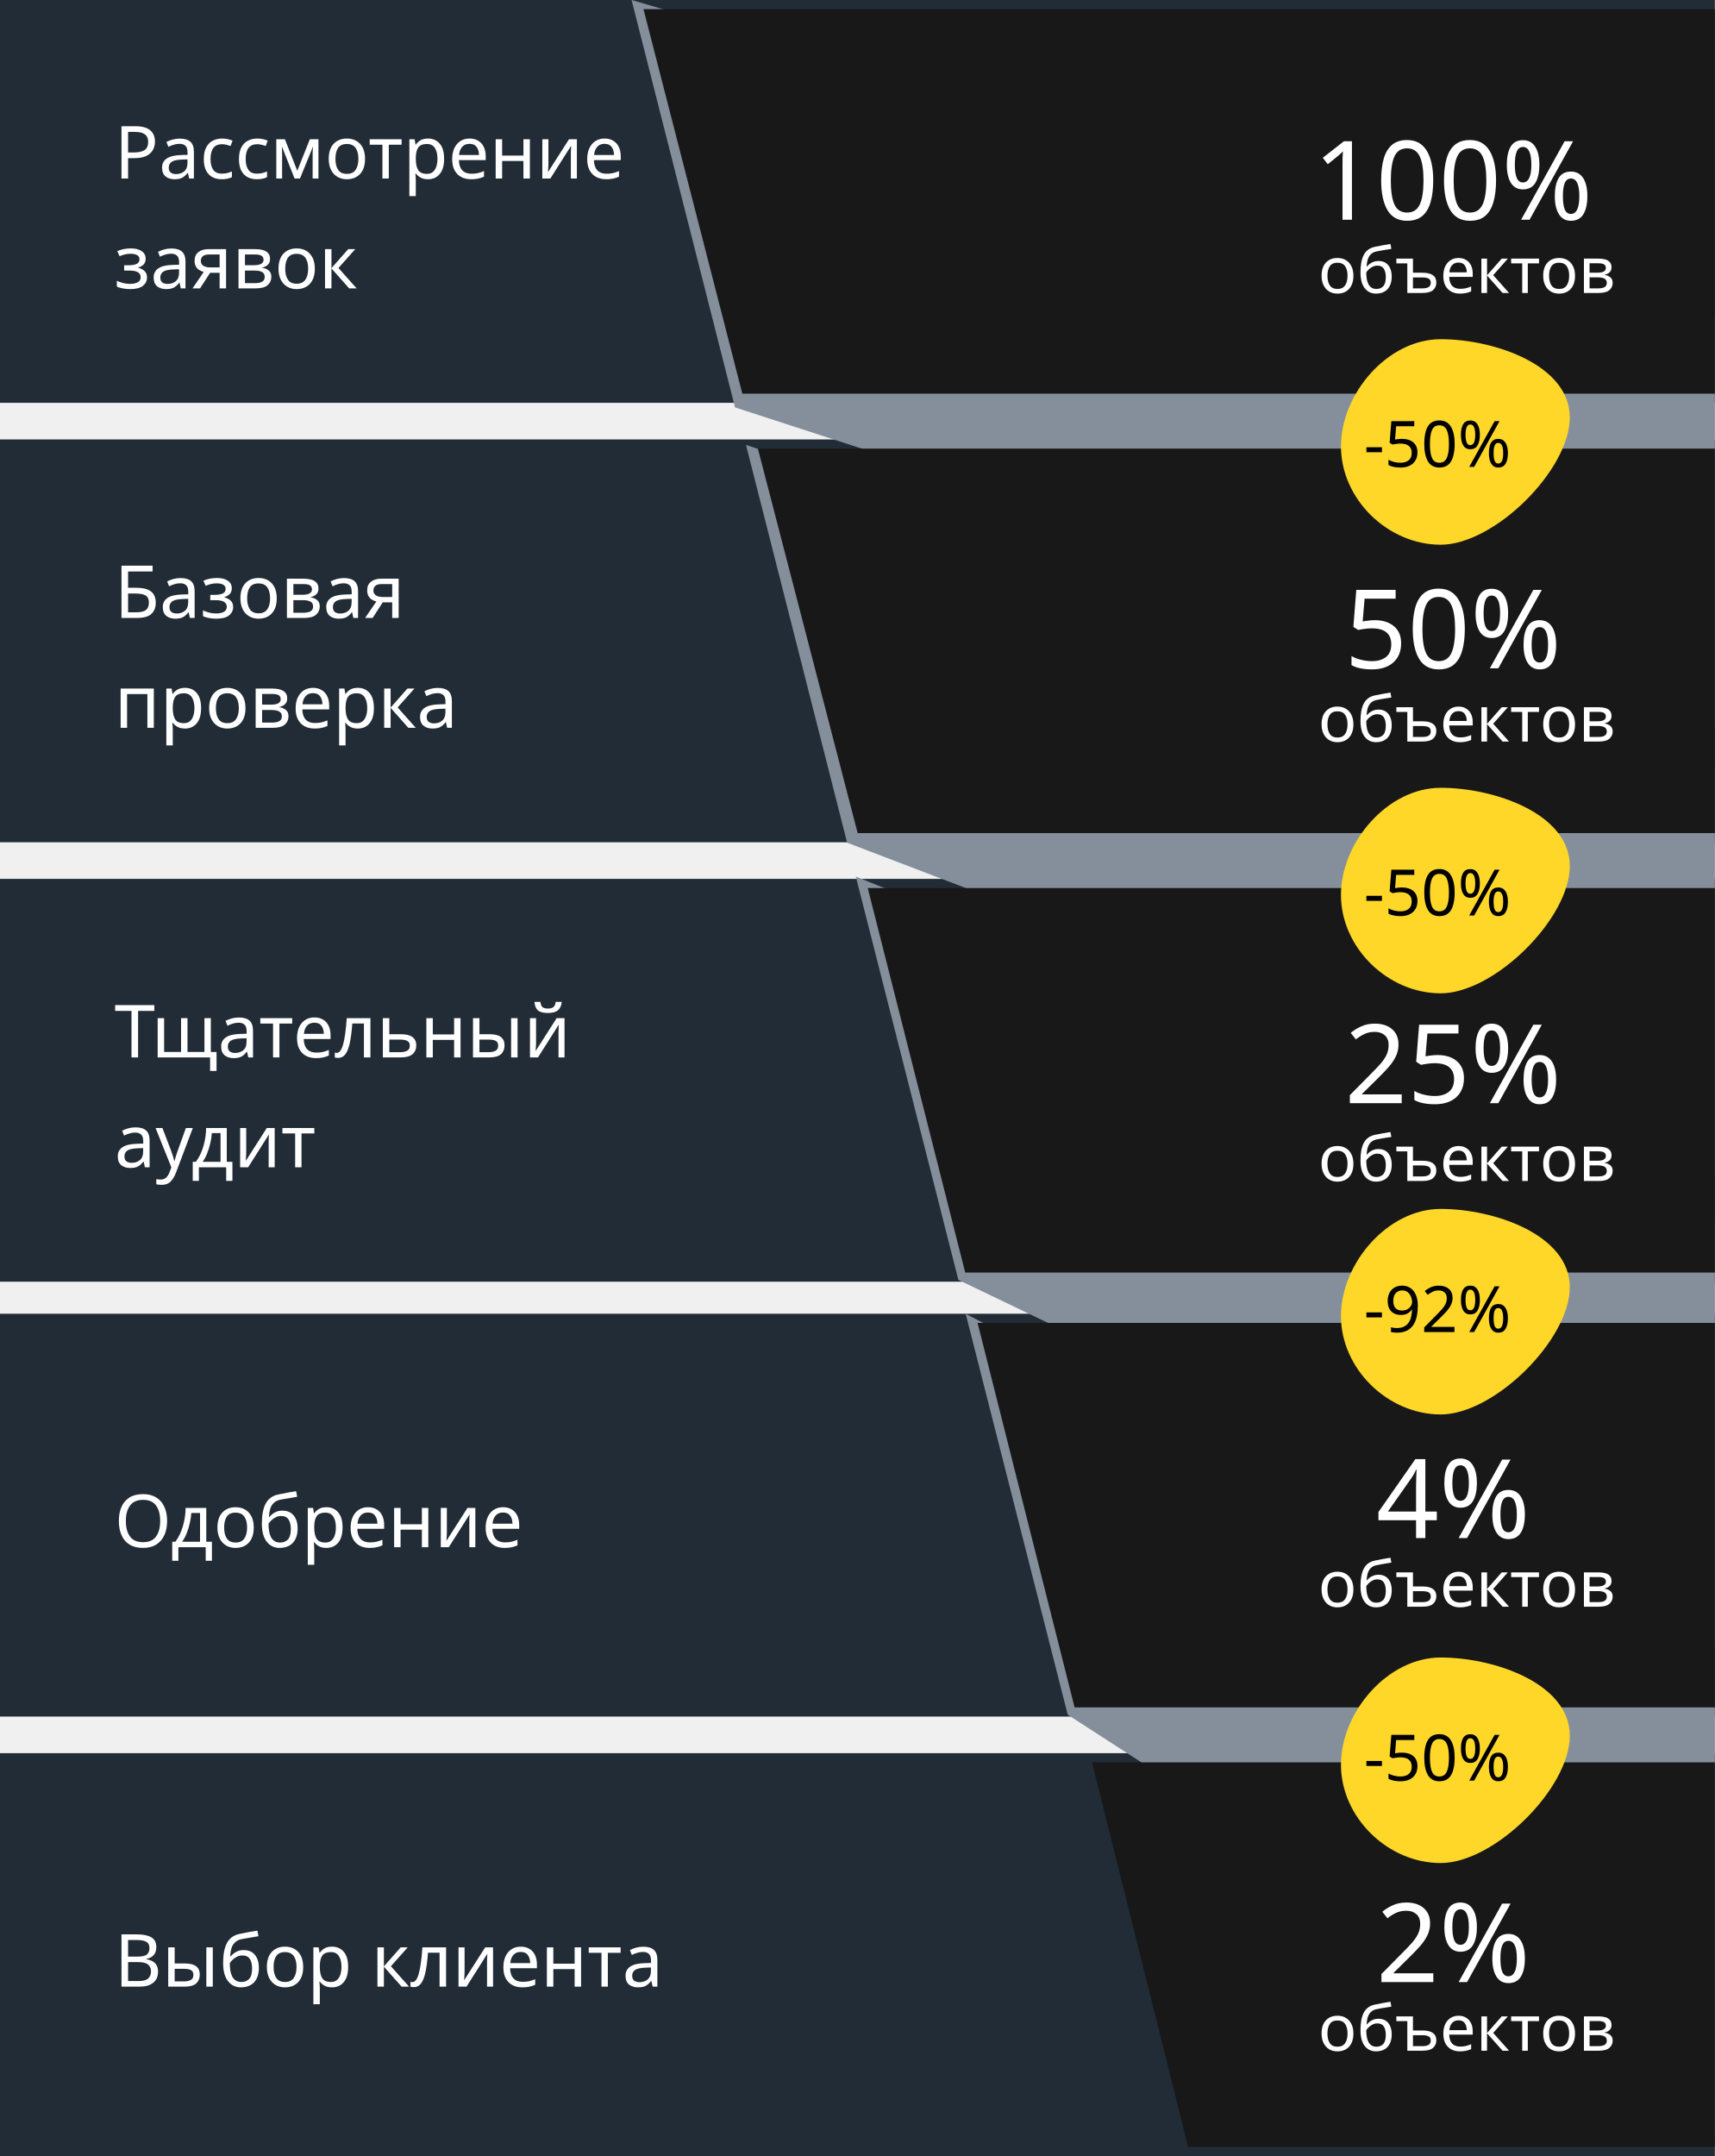
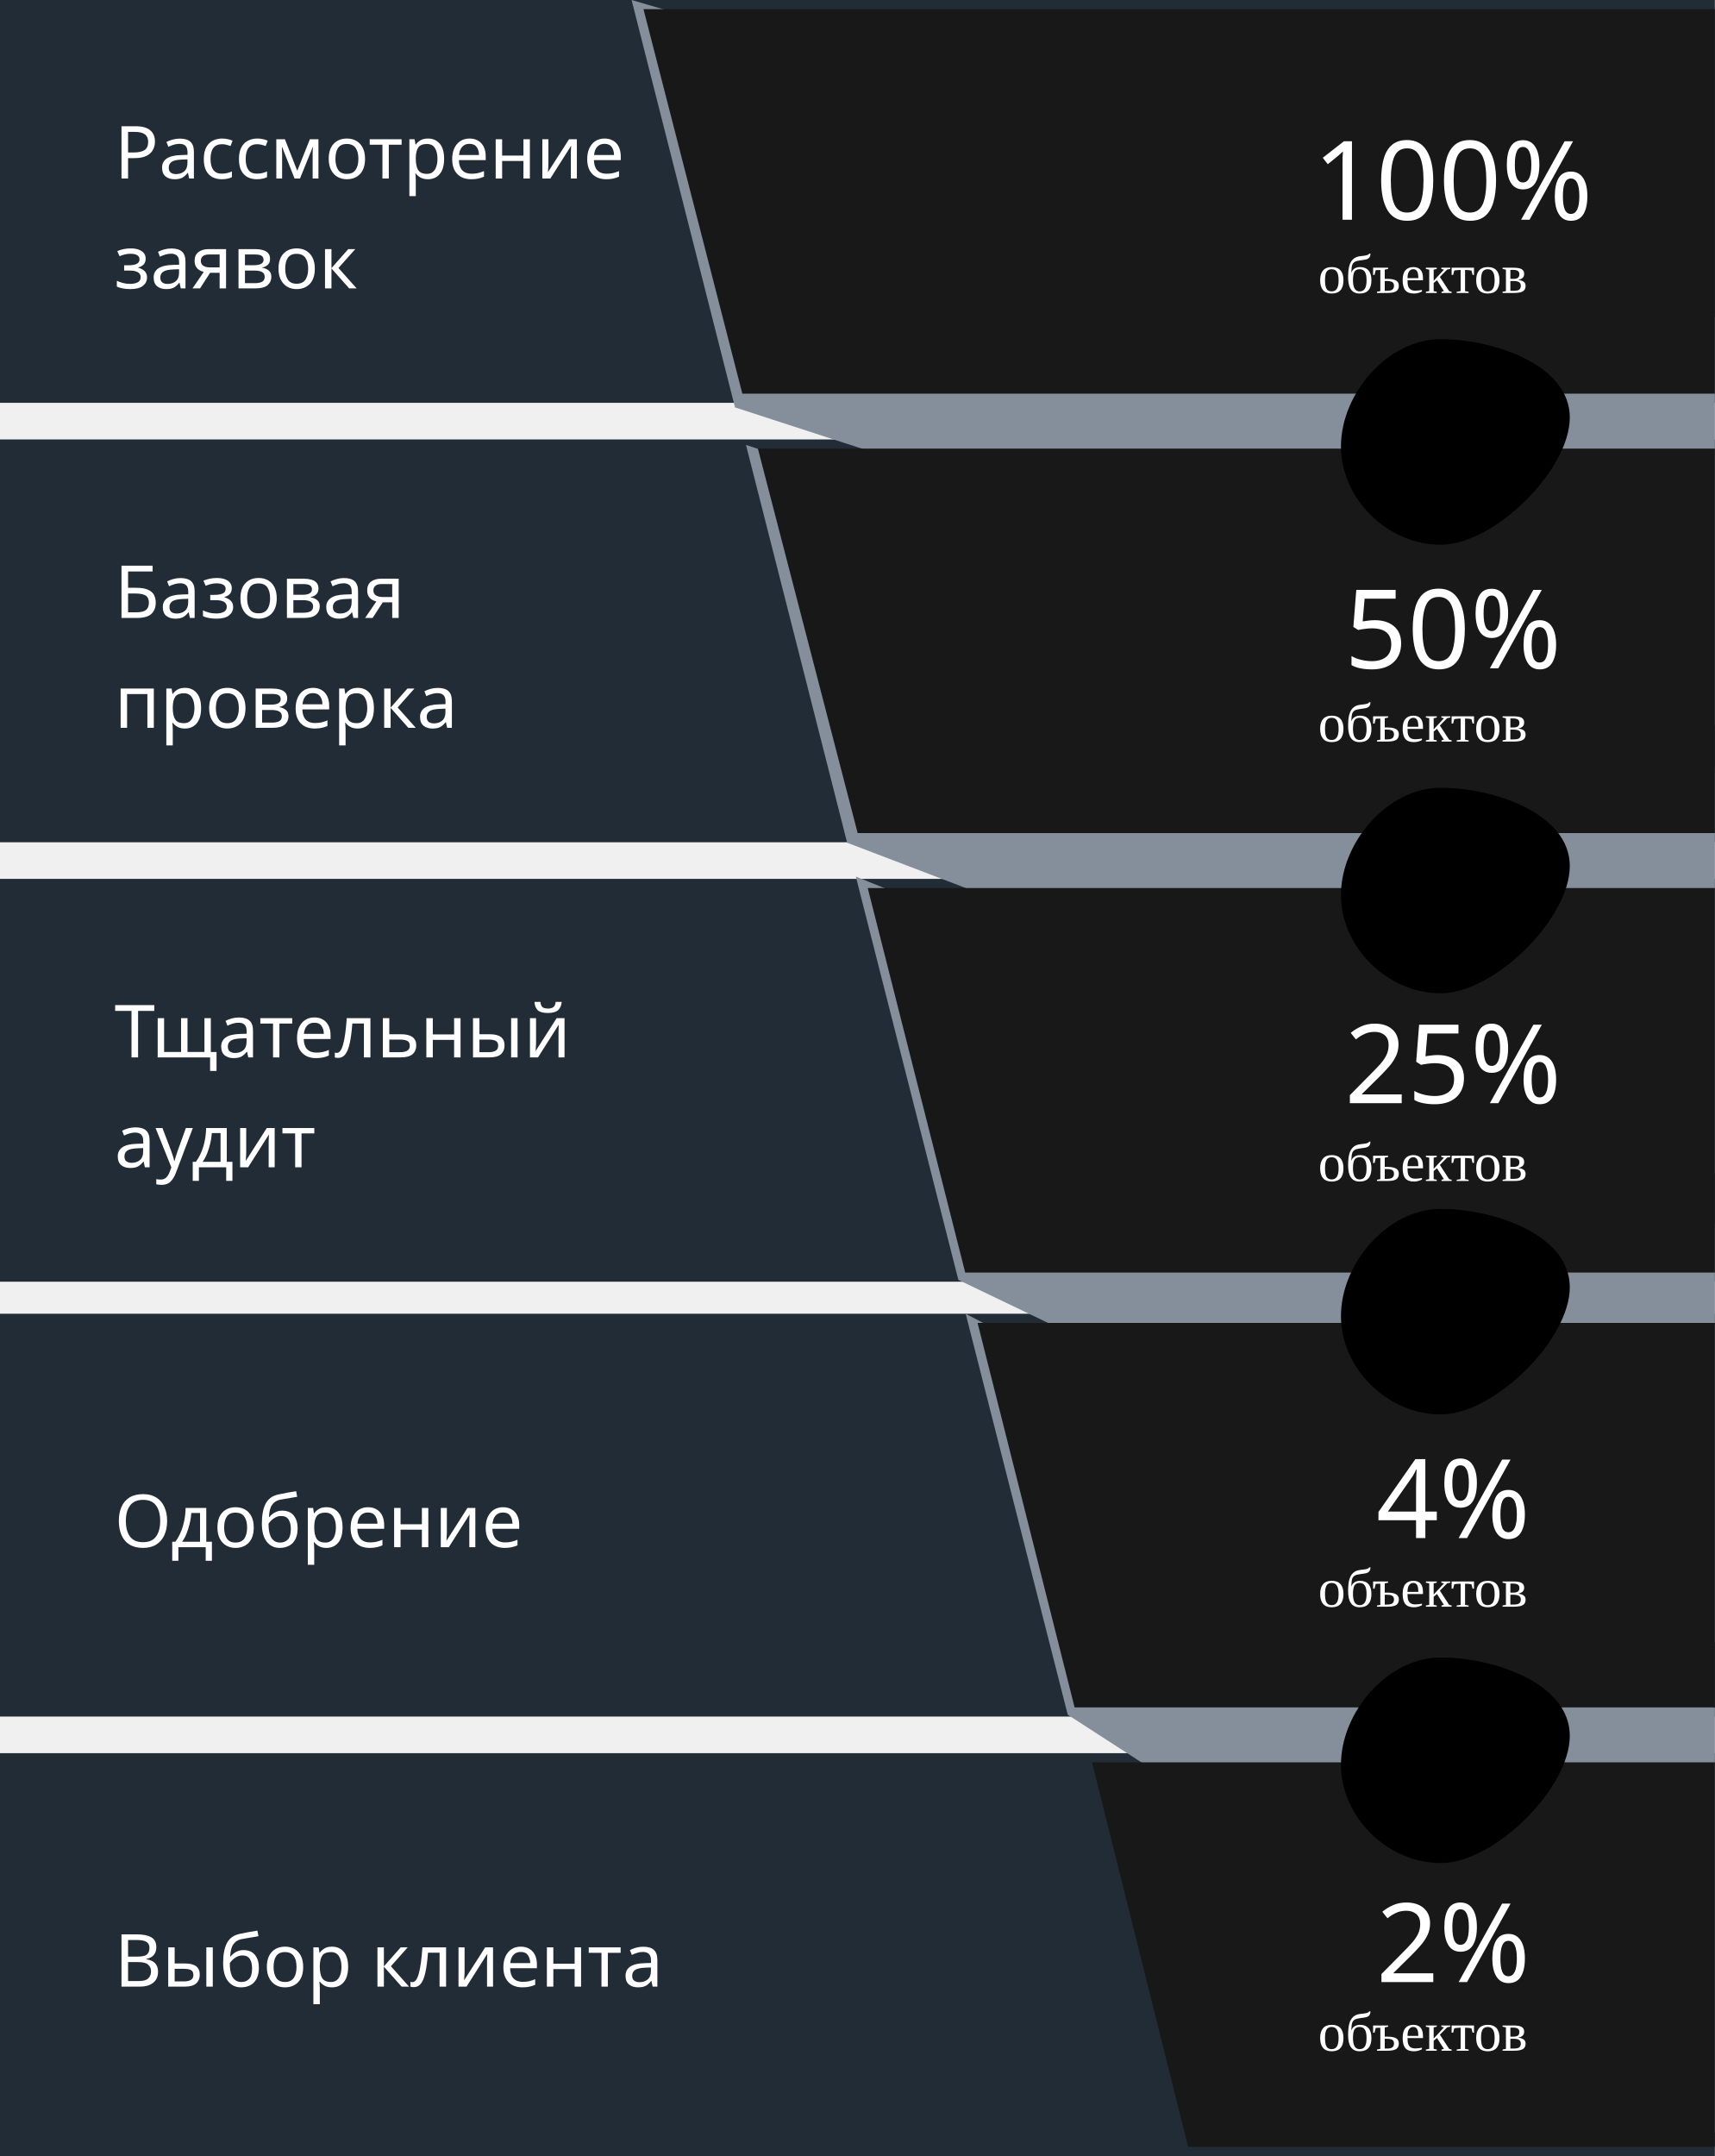
<svg xmlns="http://www.w3.org/2000/svg" version="1.1" id="Layer_1" x="0px" y="0px" viewBox="0 0 374.7 471" style="enable-background:new 0 0 374.7 471;" xml:space="preserve">
  <style type="text/css">
	.st0{fill:#222C36;}
	.st1{fill:#FFFFFF;}
- 	.st2{font-family:'SegoeUI-Bold';}
+ 	.st2{font-family:'Segoe UI'; font-weigt: 700}
	.st3{font-size:16px;}
	.st4{fill:#848F9B;}
	.st5{fill:#181818;}
	.st6{font-size:24px;}
- 	.st7{font-family:'SegoeUI';}
+ 	.st7{font-family:'Segoe UI'';}
	.st8{font-size:14px;}
	.st9{fill:#FFD729;}
</style>
  <rect id="Rectangle_212" y="0" class="st0" width="374.7" height="88" />
  <rect id="Rectangle_213" y="96" class="st0" width="374.7" height="88" />
  <rect id="Rectangle_214" y="192" class="st0" width="374.7" height="88" />
  <rect id="Rectangle_215" y="287" class="st0" width="374.7" height="88" />
  <rect id="Rectangle_216" y="383" class="st0" width="374.7" height="88" />
  <text transform="matrix(1 0 0 1 25 39)" class="st1 st2 st3">Рассмотрение </text>
  <text transform="matrix(1 0 0 1 25 63)" class="st1 st2 st3">заявок</text>
  <text transform="matrix(1 0 0 1 25 135)" class="st1 st2 st3">Базовая </text>
  <text transform="matrix(1 0 0 1 25 159)" class="st1 st2 st3">проверка</text>
  <text transform="matrix(1 0 0 1 25 231)" class="st1 st2 st3">Тщательный </text>
  <text transform="matrix(1 0 0 1 25 255)" class="st1 st2 st3">аудит</text>
  <text transform="matrix(1 0 0 1 25 338)" class="st1 st2 st3">Одобрение</text>
  <text transform="matrix(1 0 0 1 25 434)" class="st1 st2 st3">Выбор клиента</text>
  <polygon class="st4" points="374.7,373.1 211,287 233.3,374.6 374.7,466 " />
  <polygon class="st4" points="374.7,167.6 163,97.2 185.1,184.1 374.7,256.5 " />
  <polygon class="st4" points="374.7,267.2 187,191.5 209.4,279.6 374.7,358.9 " />
  <polygon class="st4" points="374.7,69.2 138,0 160.6,89 374.7,158.6 " />
  <polygon class="st5" points="374.7,469 374.7,385 238.6,385 259.6,469 " />
  <polygon class="st5" points="374.7,278 374.7,194 189.6,194 210.9,278 " />
  <polygon class="st5" points="374.7,373 374.7,289 213.6,289 234.8,373 " />
  <polygon class="st5" points="374.7,86 374.7,2 140.6,2 162.2,86 " />
  <polygon class="st5" points="374.7,182 374.7,98 165.6,98 187.4,182 " />
  <text transform="matrix(1 0 0 1 286.887 48)" class="st1 st2 st6">100%</text>
  <text transform="matrix(1 0 0 1 293.789 146)" class="st1 st2 st6">50%</text>
  <text transform="matrix(1 0 0 1 293.789 241)" class="st1 st2 st6">25%</text>
  <text transform="matrix(1 0 0 1 300.691 336)" class="st1 st2 st6">4%</text>
  <text transform="matrix(1 0 0 1 300.691 433)" class="st1 st2 st6">2%</text>
  <text transform="matrix(1 0 0 1 288 64)" class="st1 st7 st8">объектов</text>
  <text transform="matrix(1 0 0 1 288 162)" class="st1 st7 st8">объектов</text>
  <text transform="matrix(1 0 0 1 288 258)" class="st1 st7 st8">объектов</text>
  <text transform="matrix(1 0 0 1 288 351)" class="st1 st7 st8">объектов</text>
  <text transform="matrix(1 0 0 1 288 448)" class="st1 st7 st8">объектов</text>
  <path id="Path_255" class="st9" d="M314.8,119c-11.6,0-21.8-10-21.8-21.5s10.2-23.4,21.8-23.4c11.6,0,28.2,5.6,28.2,17.1  S326.5,119,314.8,119z" />
  <path id="Path_256" class="st9" d="M314.8,217c-11.6,0-21.8-10-21.8-21.5s10.2-23.4,21.8-23.4c11.6,0,28.2,5.6,28.2,17.1  S326.5,217,314.8,217z" />
  <path id="Path_257" class="st9" d="M314.8,309c-11.6,0-21.8-10-21.8-21.5s10.2-23.4,21.8-23.4c11.6,0,28.2,5.6,28.2,17.1  S326.5,309,314.8,309z" />
  <path id="Path_258" class="st9" d="M314.8,407c-11.6,0-21.8-10-21.8-21.5s10.2-23.4,21.8-23.4c11.6,0,28.2,5.6,28.2,17.1  S326.5,407,314.8,407z" />
  <text transform="matrix(1 0 0 1 298 102)" class="st2 st8">-50%</text>
  <text transform="matrix(1 0 0 1 298 200)" class="st2 st8">-50%</text>
  <text transform="matrix(1 0 0 1 298 291)" class="st2 st8">-92%</text>
  <text transform="matrix(1 0 0 1 298 389)" class="st2 st8">-50%</text>
</svg>
